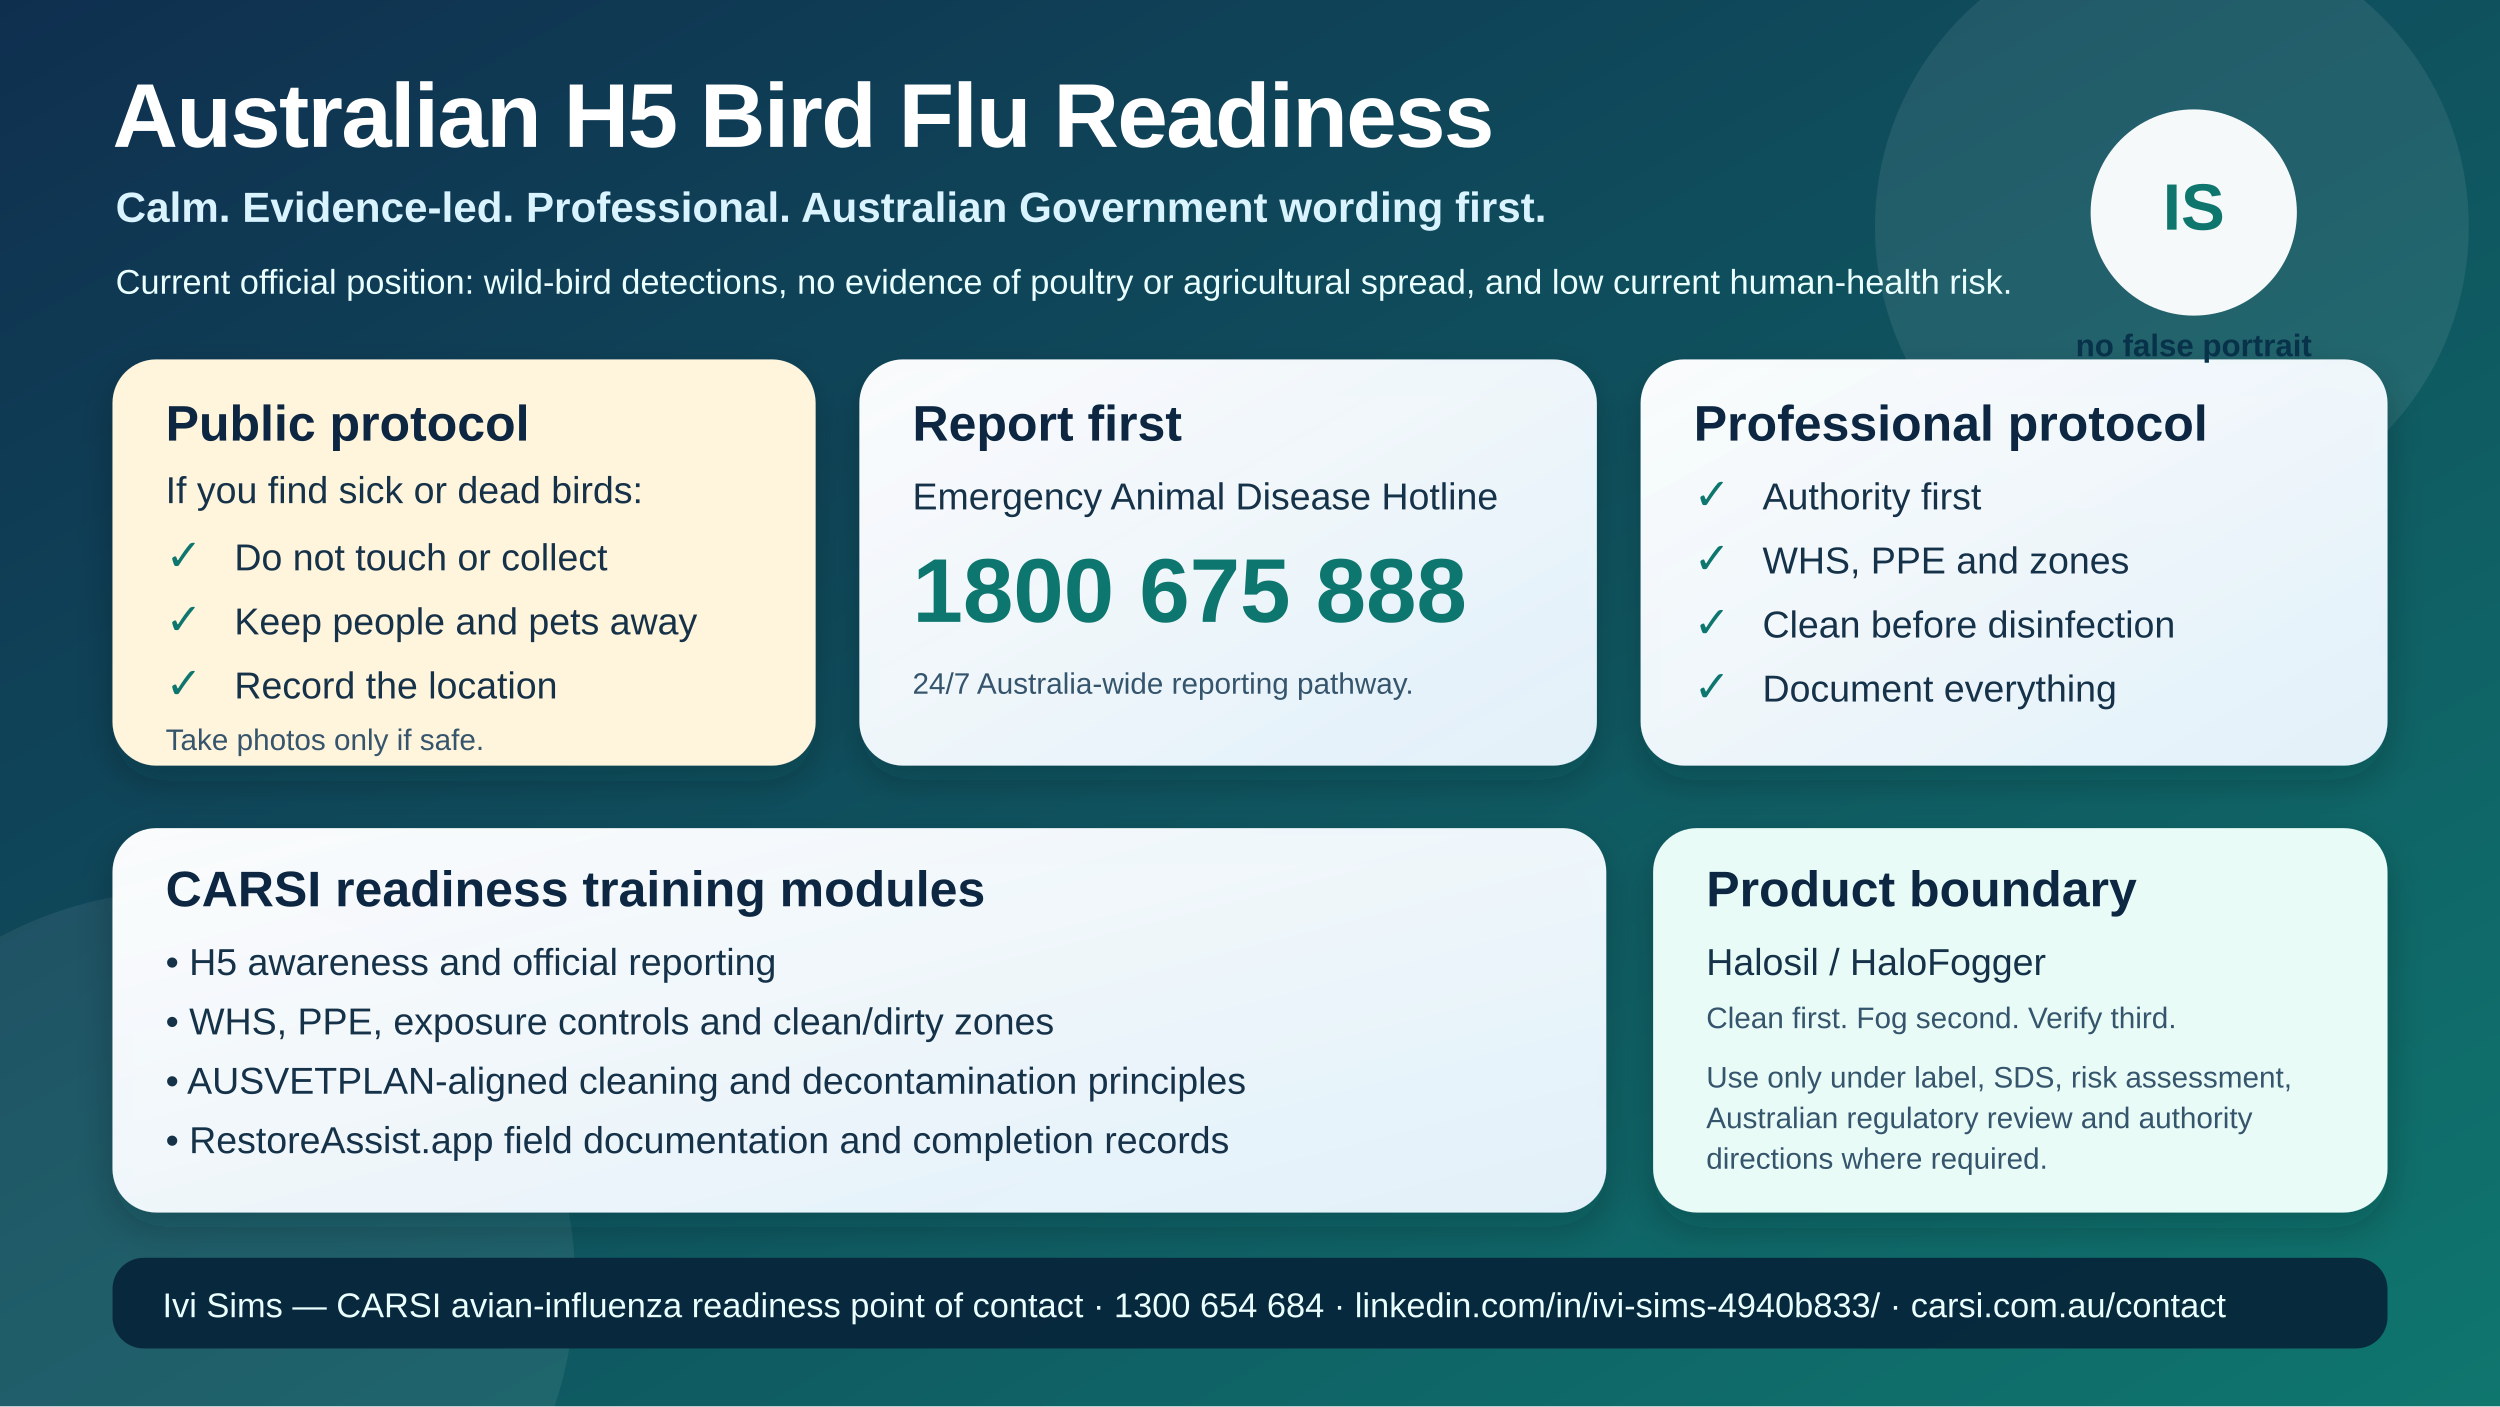
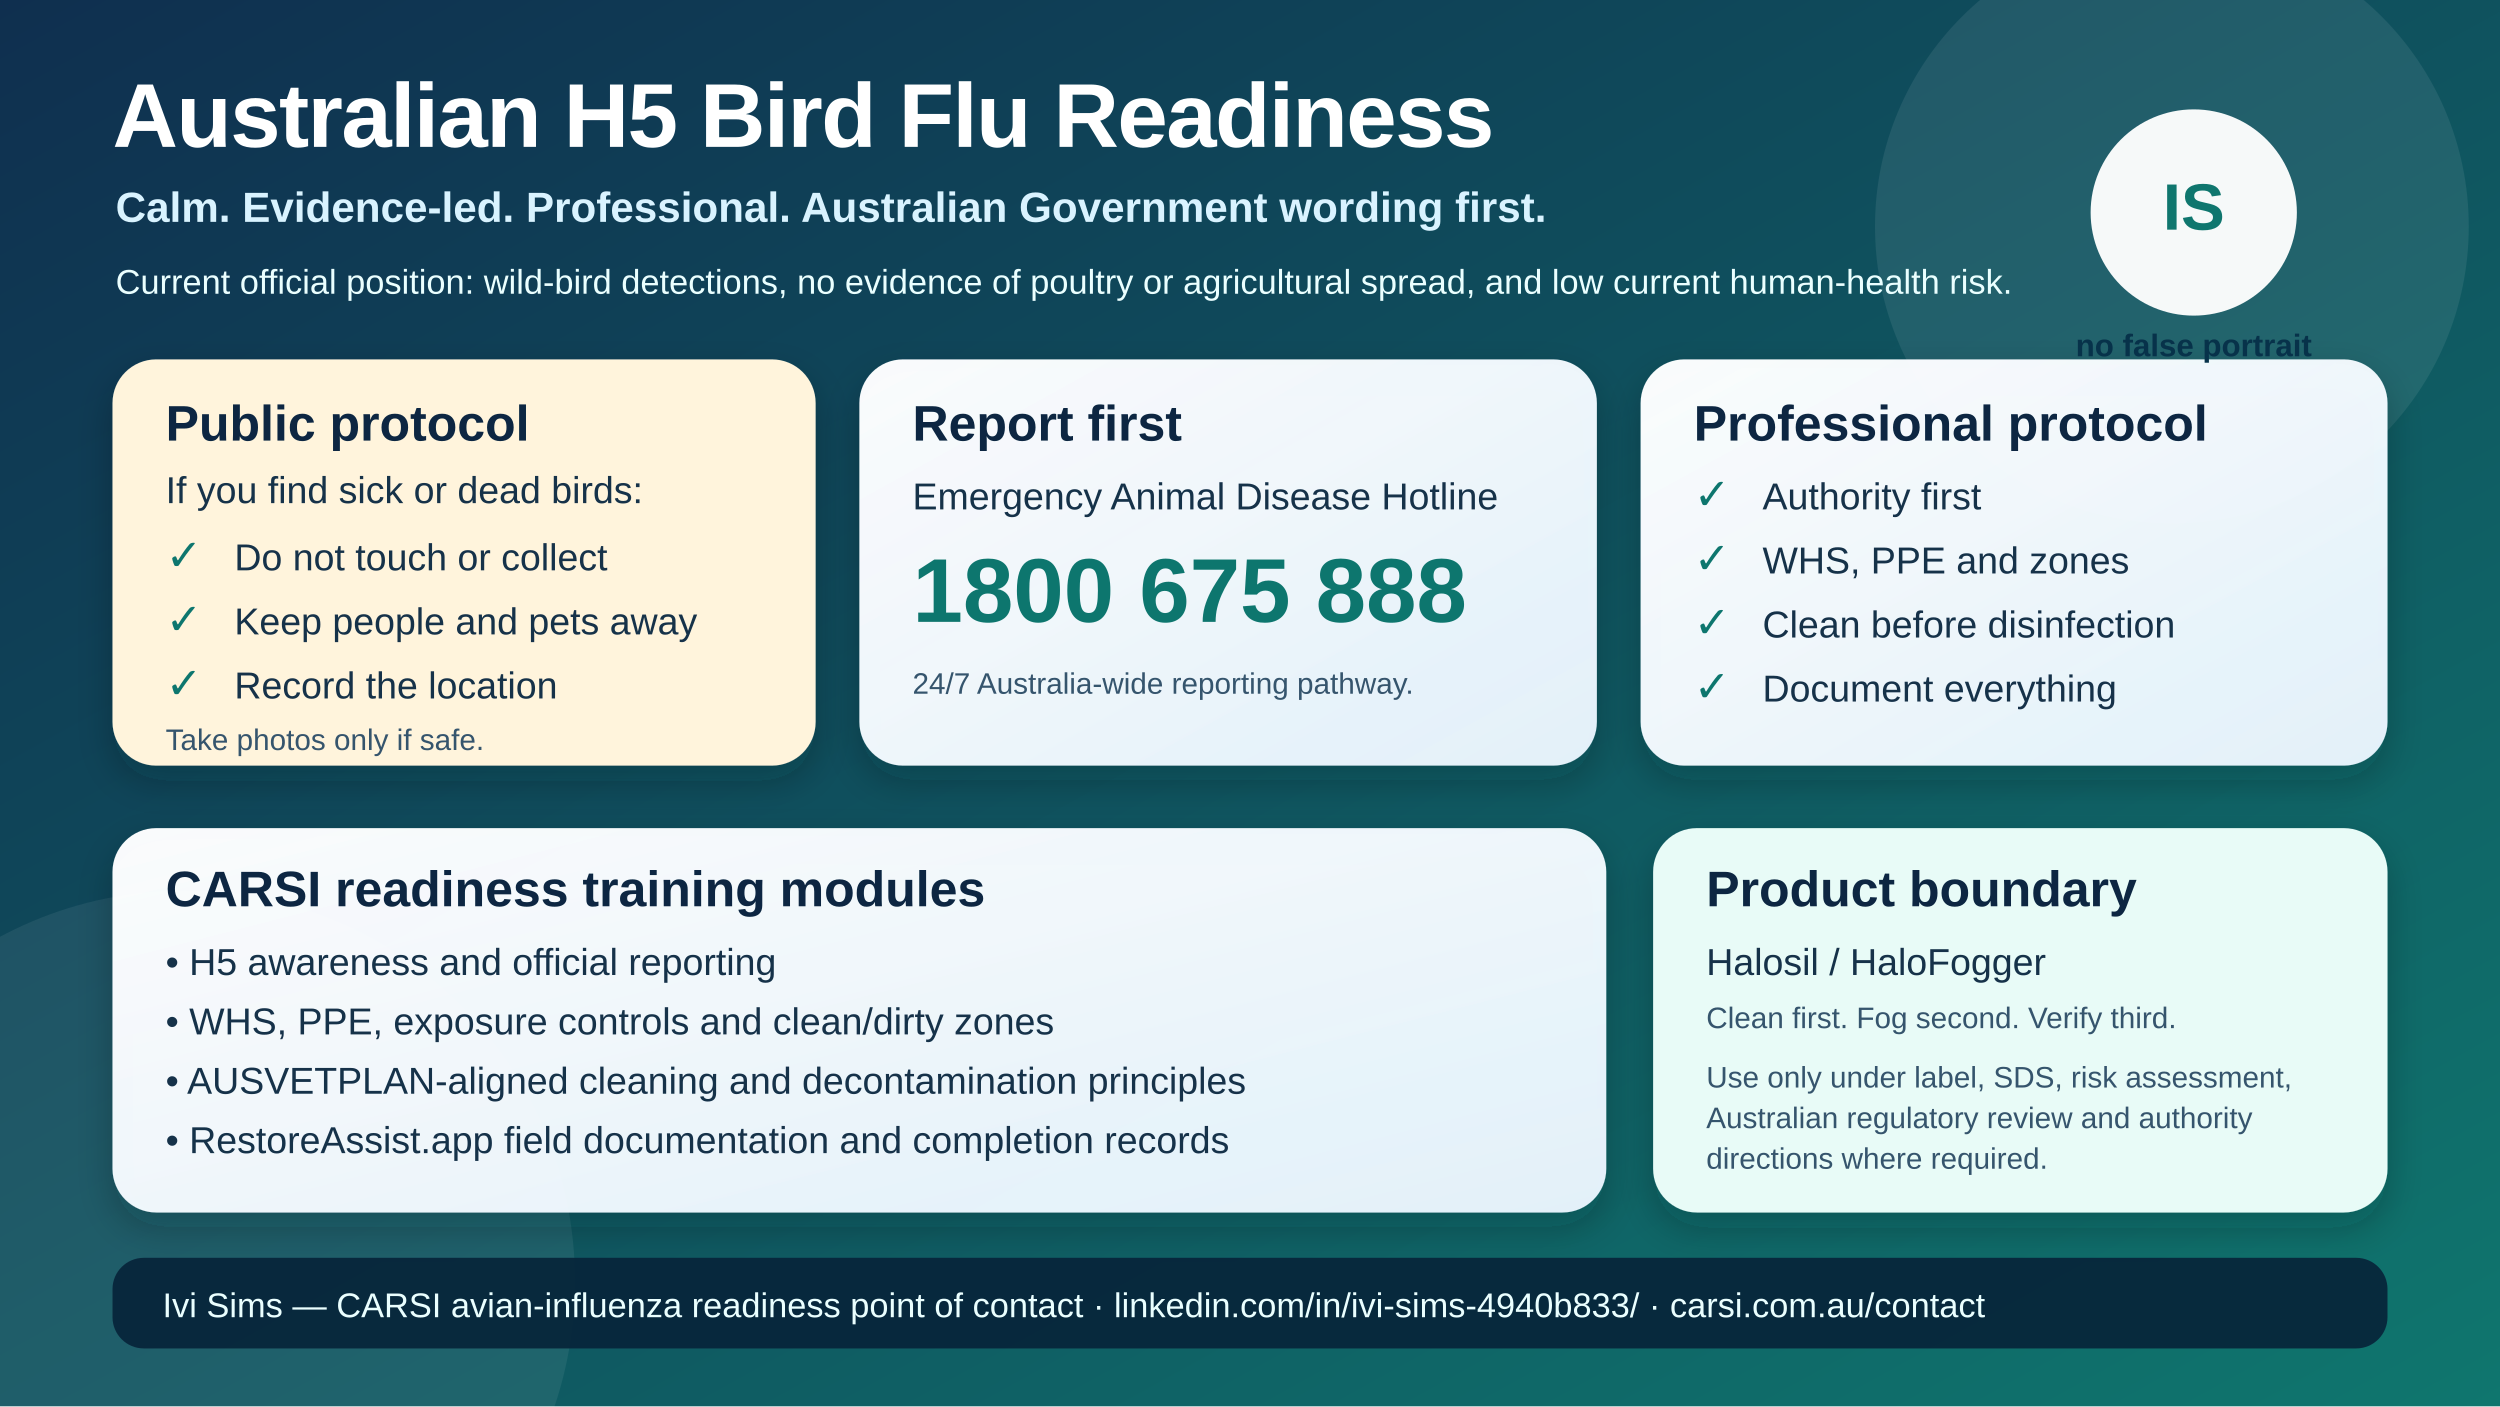
<svg xmlns="http://www.w3.org/2000/svg" width="1600" height="900" viewBox="0 0 1600 900" role="img" aria-labelledby="title desc">
  <defs>
    <linearGradient id="bg" x1="0" x2="1" y1="0" y2="1">
      <stop offset="0" stop-color="#0f2f4f" />
      <stop offset="1" stop-color="#0f766e" />
    </linearGradient>
    <linearGradient id="panel" x1="0" x2="1" y1="0" y2="1">
      <stop offset="0" stop-color="#ffffff" stop-opacity="0.98" />
      <stop offset="1" stop-color="#eaf6ff" stop-opacity="0.96" />
    </linearGradient>
    <filter id="shadow" x="-20%" y="-20%" width="140%" height="140%">
      <feDropShadow dx="0" dy="10" stdDeviation="12" flood-color="#061525" flood-opacity="0.25" />
    </filter>
    <style>
      .heading{font-family:Arial,Helvetica,sans-serif;font-weight:800;letter-spacing:-1px;fill:#fff}
      .sub{font-family:Arial,Helvetica,sans-serif;font-weight:600;fill:#d9f3ff}
      .panelTitle{font-family:Arial,Helvetica,sans-serif;font-weight:800;fill:#0b2742}
      .body{font-family:Arial,Helvetica,sans-serif;font-size:24px;fill:#16324a}
      .small{font-family:Arial,Helvetica,sans-serif;font-size:19px;fill:#36546d}
      .whiteSmall{font-family:Arial,Helvetica,sans-serif;font-size:22px;fill:#eaffff}
      .tick{font-family:Arial,Helvetica,sans-serif;font-size:28px;font-weight:800;fill:#0f766e}
      .badge{font-family:Arial,Helvetica,sans-serif;font-size:20px;font-weight:800;fill:#07324a}
    </style>
  </defs>
  <rect width="1600" height="900" fill="url(#bg)" />
  <circle cx="1390" cy="145" r="190" fill="#ffffff" opacity="0.08" />
  <circle cx="118" cy="820" r="250" fill="#ffffff" opacity="0.07" />
  <text x="72" y="94" class="heading" font-size="58">Australian H5 Bird Flu Readiness</text>
  <text x="74" y="142" class="sub" font-size="27">Calm. Evidence-led. Professional. Australian Government wording first.</text>
  <text x="74" y="188" class="whiteSmall">Current official position: wild-bird detections, no evidence of poultry or agricultural spread, and low current human-health risk.</text>
  <g transform="translate(72 230)" filter="url(#shadow)">
    <rect width="450" height="260" rx="28" fill="#fff4dc" />
    <text x="34" y="52" class="panelTitle" font-size="32">Public protocol</text>
    <text x="34" y="92" class="body">If you find sick or dead birds:</text>
    <text x="34" y="135" class="tick">✓</text>
    <text x="78" y="135" class="body">Do not touch or collect</text>
    <text x="34" y="176" class="tick">✓</text>
    <text x="78" y="176" class="body">Keep people and pets away</text>
    <text x="34" y="217" class="tick">✓</text>
    <text x="78" y="217" class="body">Record the location</text>
    <text x="34" y="250" class="small">Take photos only if safe.</text>
  </g>
  <g transform="translate(550 230)" filter="url(#shadow)">
    <rect width="472" height="260" rx="28" fill="url(#panel)" />
    <text x="34" y="52" class="panelTitle" font-size="32">Report first</text>
    <text x="34" y="96" class="body">Emergency Animal Disease Hotline</text>
    <text x="34" y="168" font-family="Arial,Helvetica,sans-serif" font-size="58" font-weight="900" fill="#0f766e">1800 675 888</text>
    <text x="34" y="214" class="small">24/7 Australia-wide reporting pathway.</text>
  </g>
  <g transform="translate(1050 230)" filter="url(#shadow)">
    <rect width="478" height="260" rx="28" fill="url(#panel)" />
    <text x="34" y="52" class="panelTitle" font-size="32">Professional protocol</text>
    <text x="34" y="96" class="tick">✓</text>
    <text x="78" y="96" class="body">Authority first</text>
    <text x="34" y="137" class="tick">✓</text>
    <text x="78" y="137" class="body">WHS, PPE and zones</text>
    <text x="34" y="178" class="tick">✓</text>
    <text x="78" y="178" class="body">Clean before disinfection</text>
    <text x="34" y="219" class="tick">✓</text>
    <text x="78" y="219" class="body">Document everything</text>
  </g>
  <g transform="translate(72 530)" filter="url(#shadow)">
    <rect width="956" height="246" rx="28" fill="url(#panel)" />
    <text x="34" y="50" class="panelTitle" font-size="32">CARSI readiness training modules</text>
    <text x="34" y="94" class="body">• H5 awareness and official reporting</text>
    <text x="34" y="132" class="body">• WHS, PPE, exposure controls and clean/dirty zones</text>
    <text x="34" y="170" class="body">• AUSVETPLAN-aligned cleaning and decontamination principles</text>
    <text x="34" y="208" class="body">• RestoreAssist.app field documentation and completion records</text>
  </g>
  <g transform="translate(1058 530)" filter="url(#shadow)">
    <rect width="470" height="246" rx="28" fill="#e8fbf7" />
    <text x="34" y="50" class="panelTitle" font-size="32">Product boundary</text>
    <text x="34" y="94" class="body">Halosil / HaloFogger</text>
    <text x="34" y="128" class="small">Clean first. Fog second. Verify third.</text>
    <text x="34" y="166" class="small">Use only under label, SDS, risk assessment,</text>
    <text x="34" y="192" class="small">Australian regulatory review and authority</text>
    <text x="34" y="218" class="small">directions where required.</text>
  </g>
  <g transform="translate(72 805)">
    <rect width="1456" height="58" rx="20" fill="#07243a" opacity="0.92" />
-     <text x="32" y="38" class="whiteSmall">Ivi Sims — CARSI avian-influenza readiness point of contact · 1300 654 684 · linkedin.com/in/ivi-sims-4940b833/ · carsi.com.au/contact</text>
+     <text x="32" y="38" class="whiteSmall">Ivi Sims — CARSI avian-influenza readiness point of contact · linkedin.com/in/ivi-sims-4940b833/ · carsi.com.au/contact</text>
  </g>
  <g transform="translate(1338 70)">
    <circle cx="66" cy="66" r="66" fill="#ffffff" opacity="0.96" />
    <text x="66" y="77" text-anchor="middle" font-family="Arial,Helvetica,sans-serif" font-size="42" font-weight="900" fill="#0f766e">IS</text>
    <text x="66" y="158" text-anchor="middle" class="badge">no false portrait</text>
  </g>
</svg>
